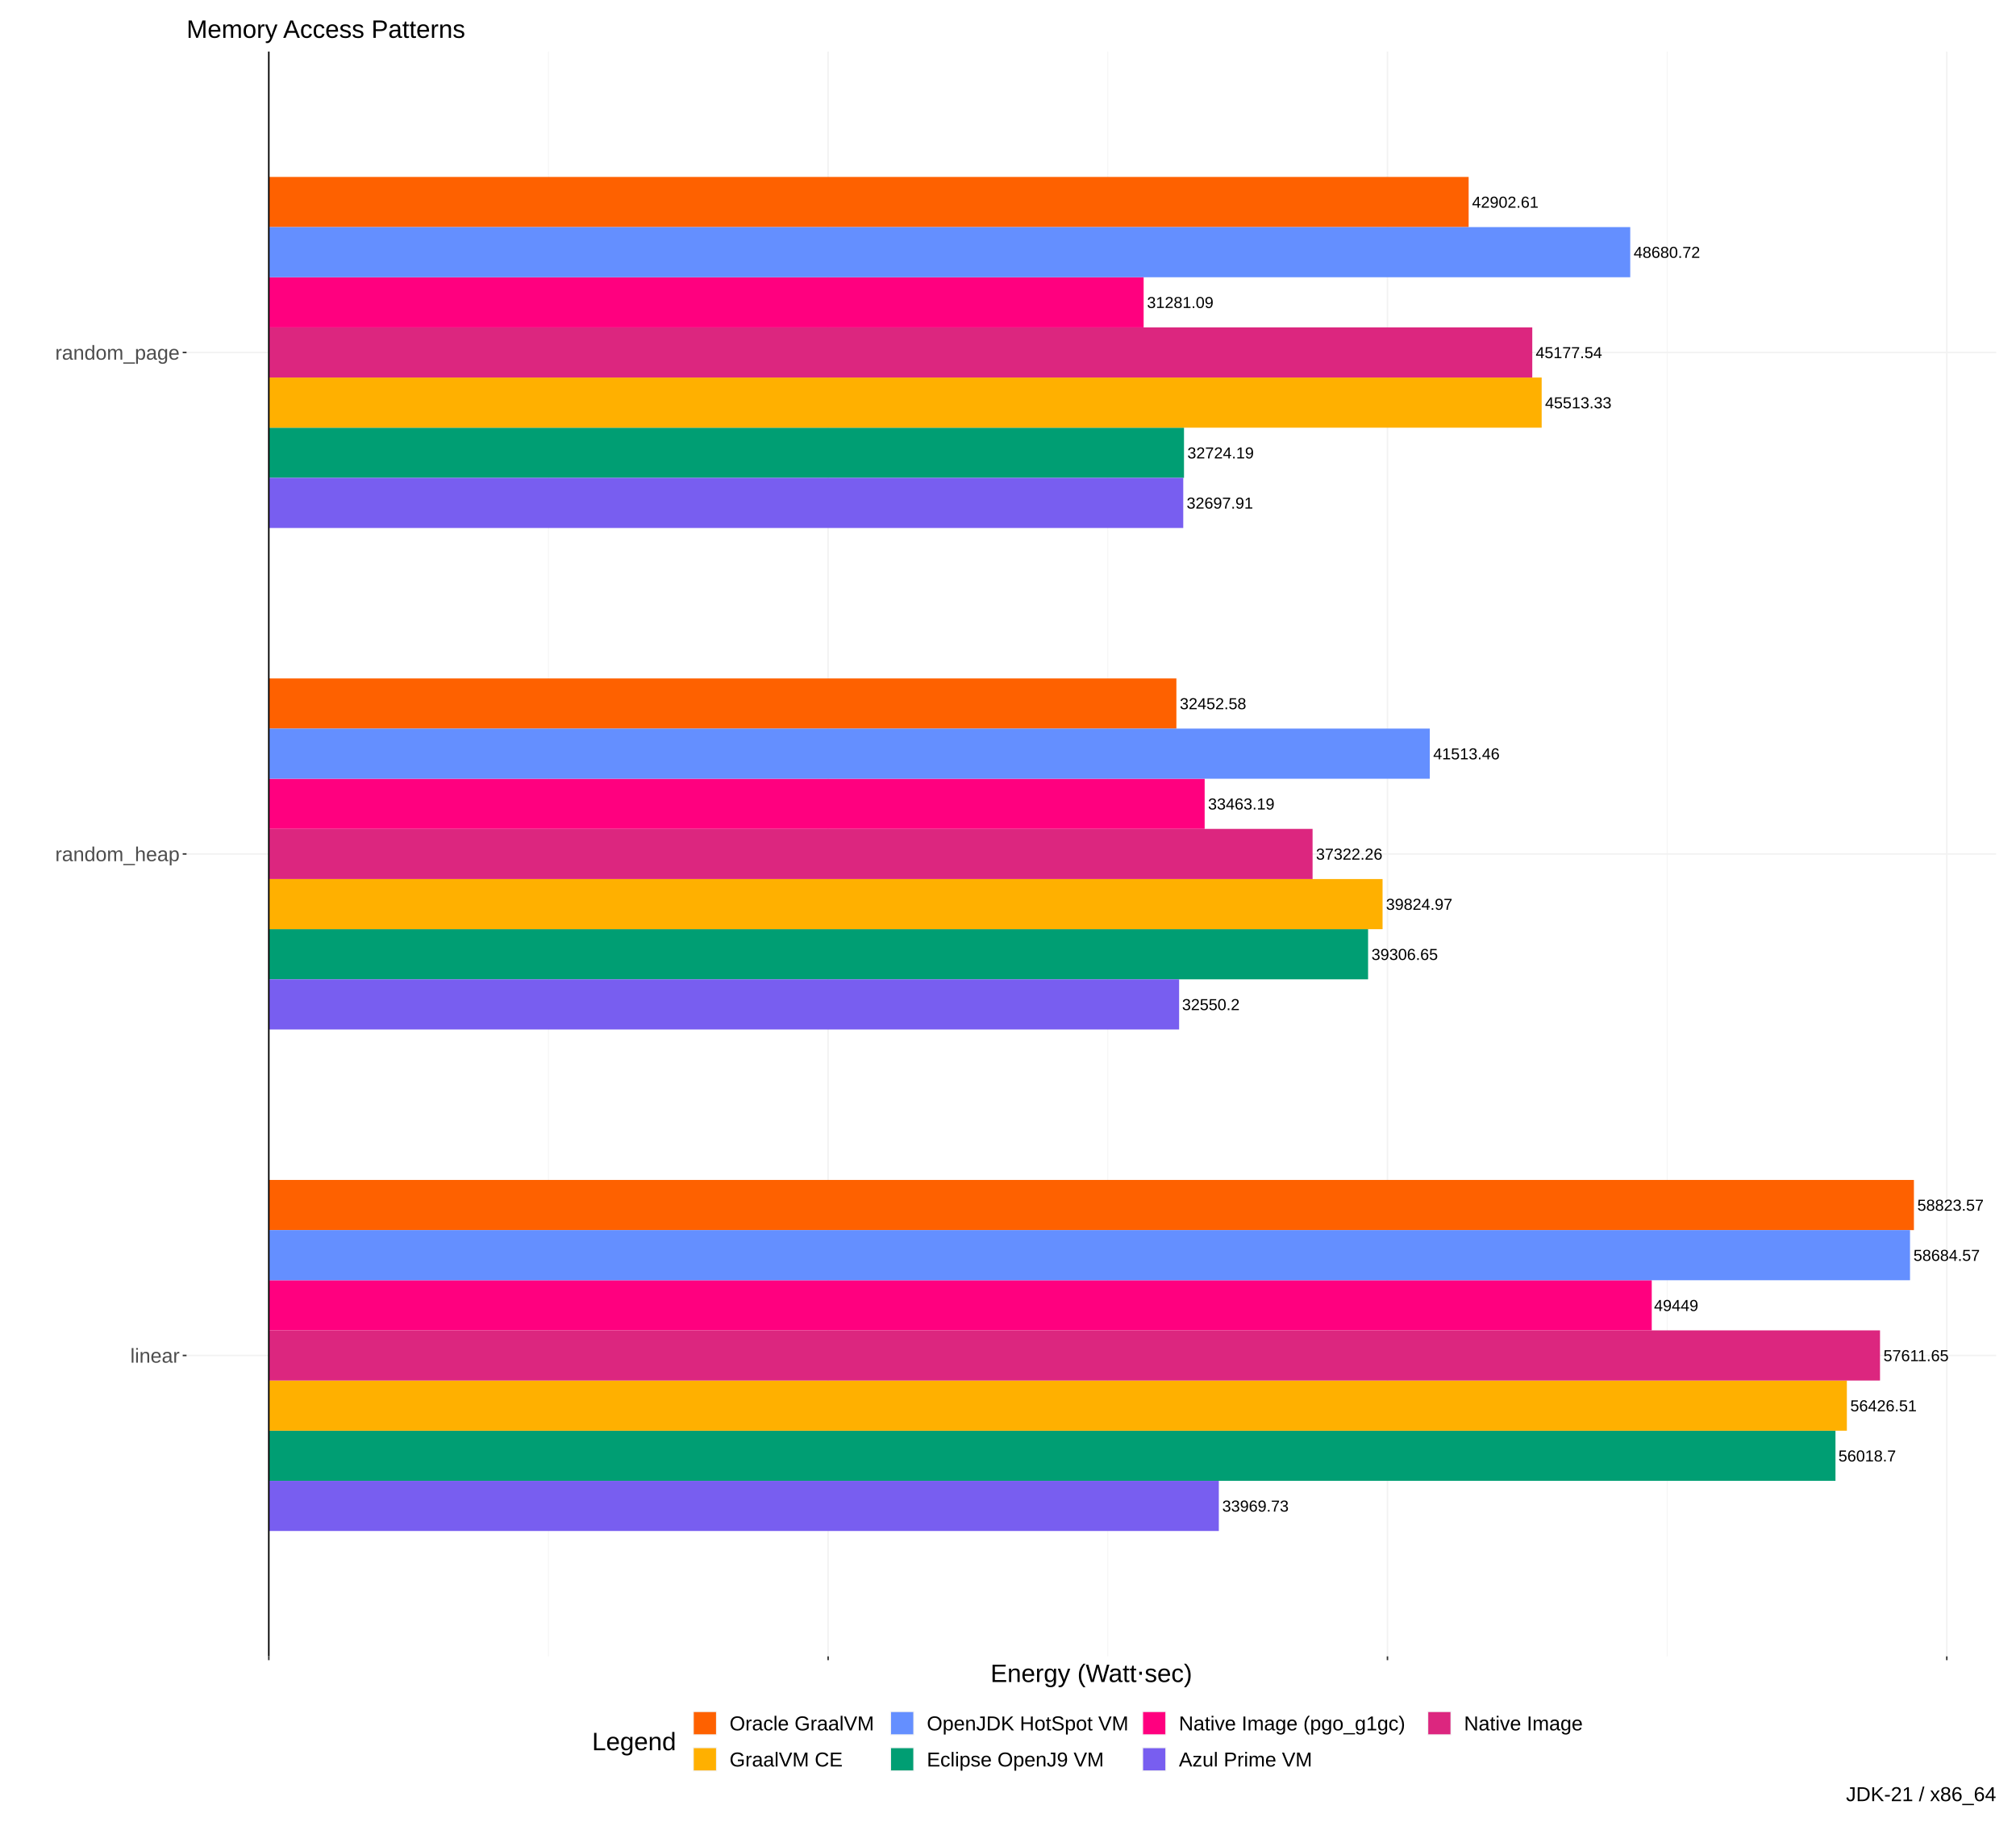
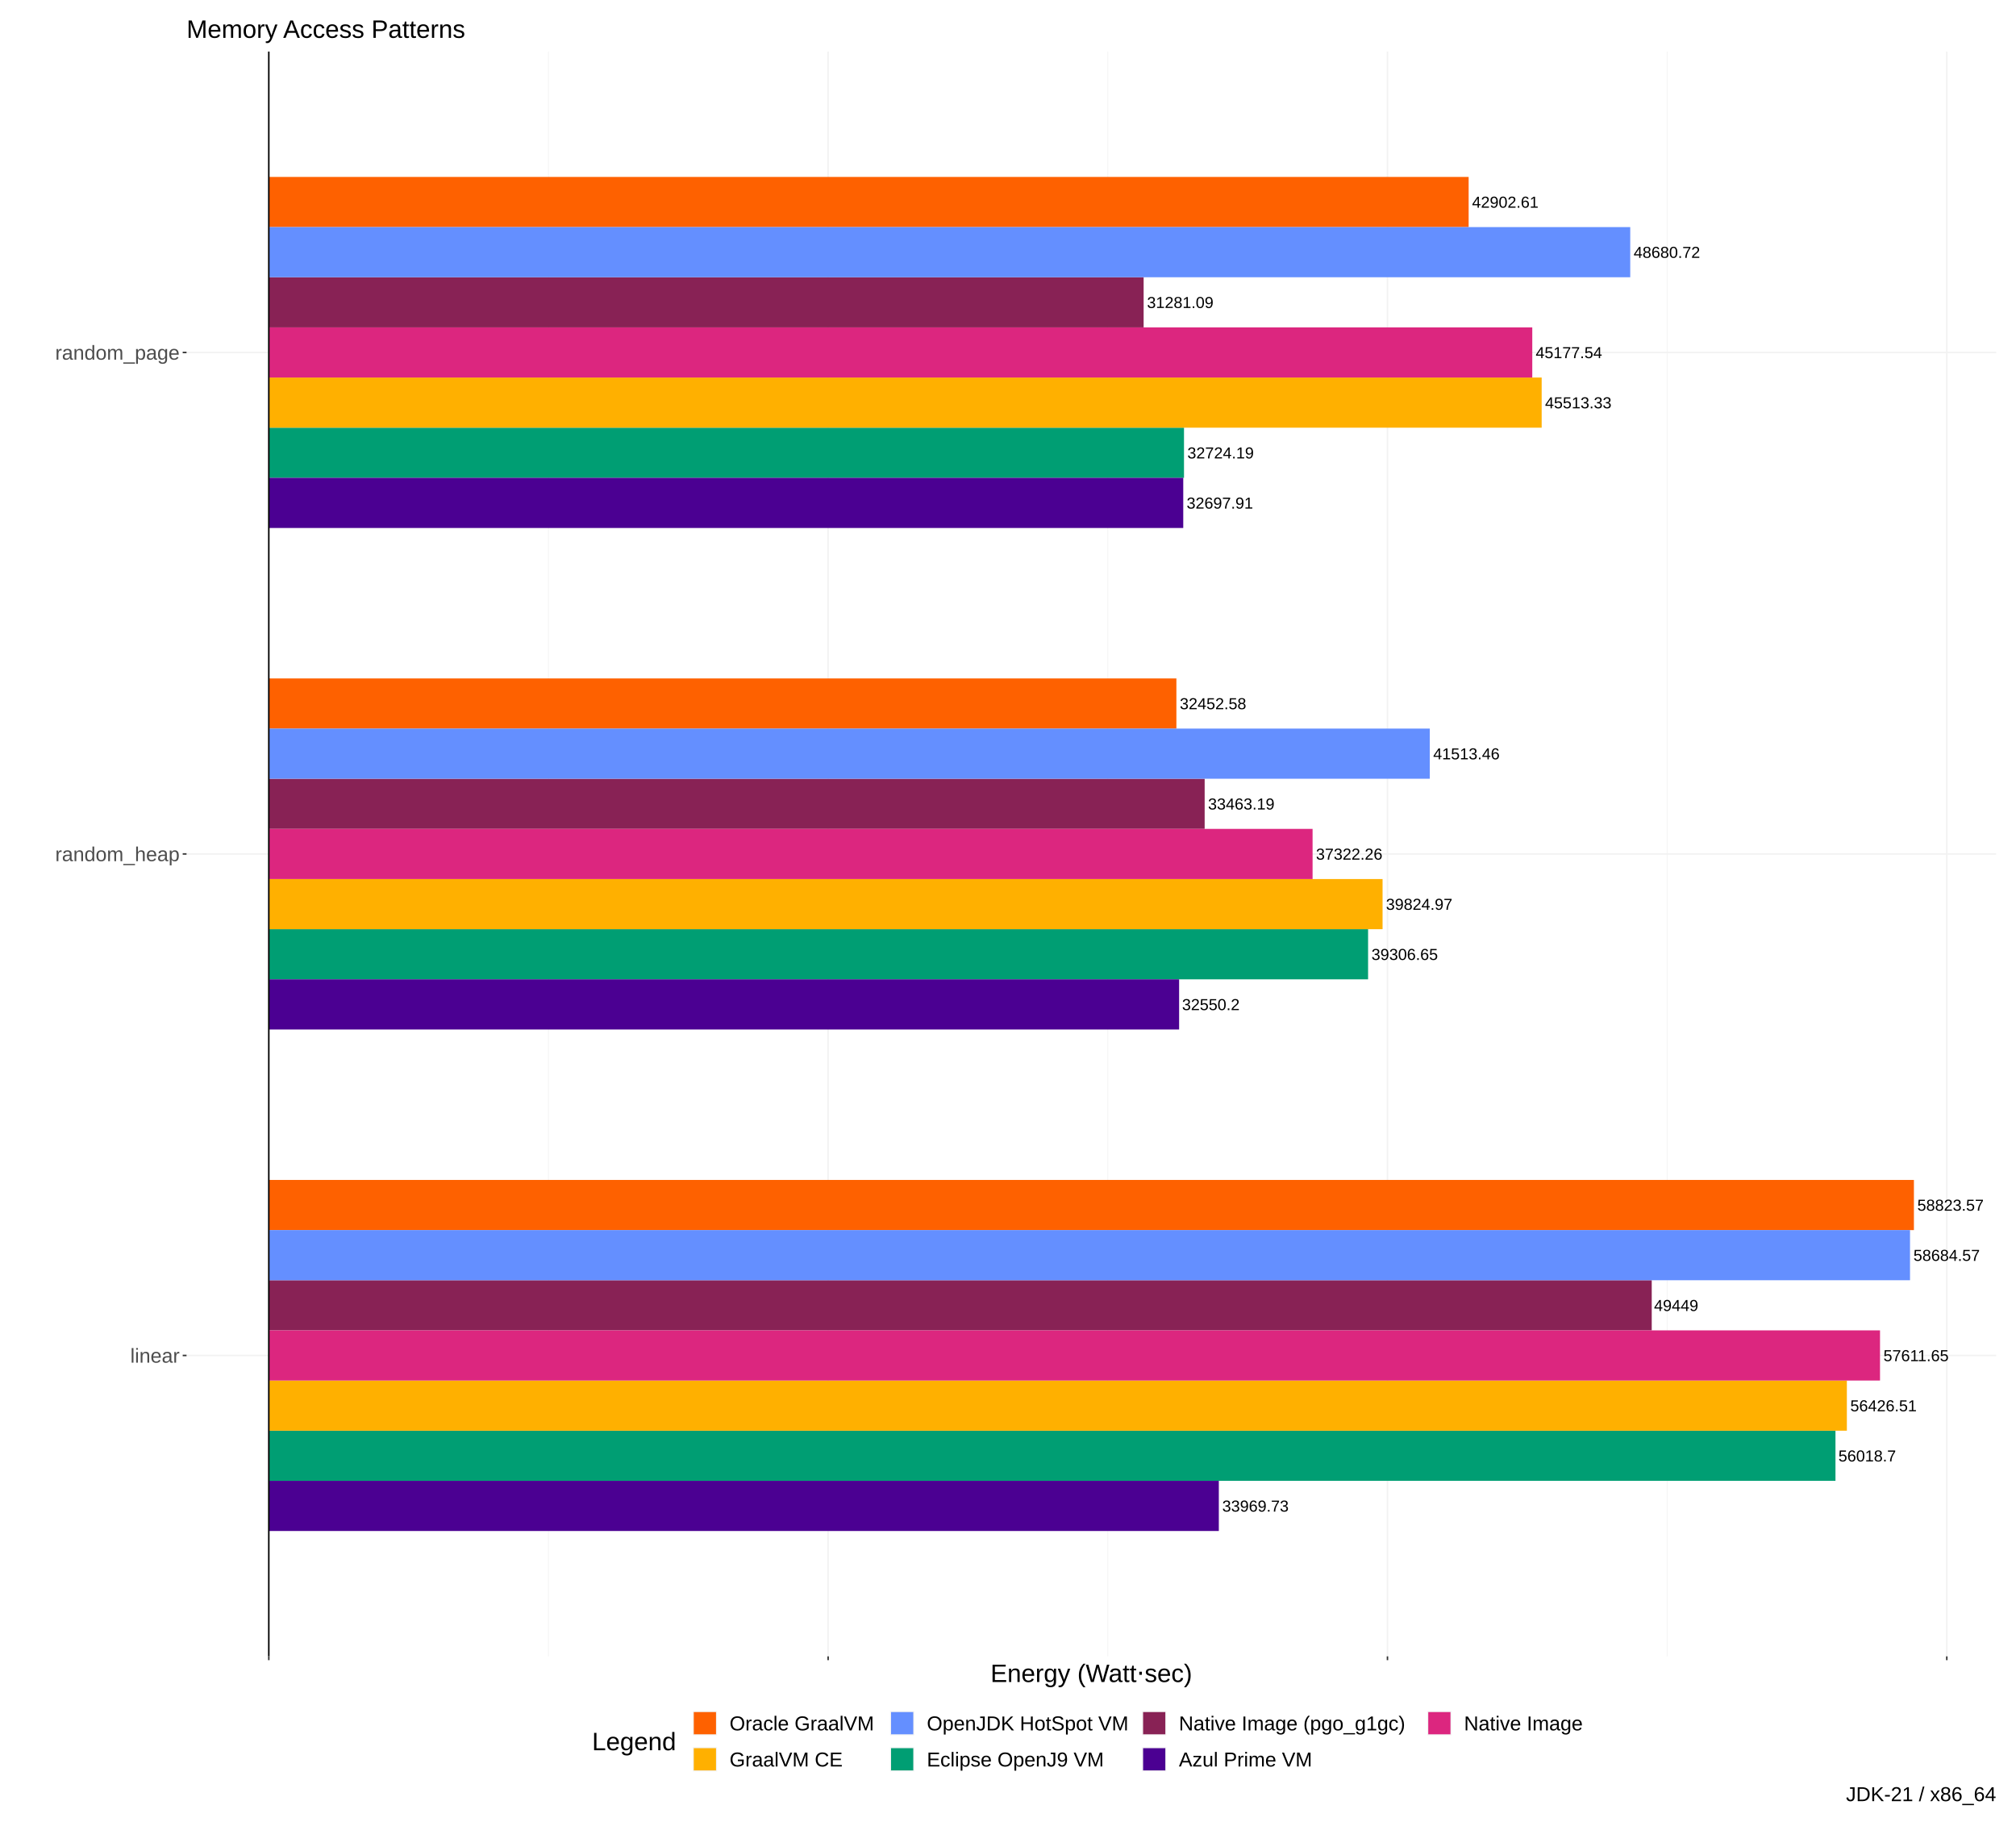
<svg xmlns="http://www.w3.org/2000/svg" class="svglite" width="1440.00pt" height="1303.94pt" viewBox="0 0 1440.00 1303.94">
  <defs>
    <style type="text/css">
    .svglite line, .svglite polyline, .svglite polygon, .svglite path, .svglite rect, .svglite circle {
      fill: none;
      stroke: #000000;
      stroke-linecap: round;
      stroke-linejoin: round;
      stroke-miterlimit: 10.00;
    }
    .svglite text {
      white-space: pre;
    }
  </style>
  </defs>
  <rect width="100%" height="100%" style="stroke: none; fill: #FFFFFF;" />
  <defs>
    <clipPath id="cpMC4wMHwxNDQwLjAwfDAuMDB8MTMwMy45NA==">
      <rect x="0.00" y="0.00" width="1440.00" height="1303.94" />
    </clipPath>
  </defs>
  <g clip-path="url(#cpMC4wMHwxNDQwLjAwfDAuMDB8MTMwMy45NA==)">
    <rect x="0.00" y="0.00" width="1440.00" height="1303.94" style="stroke-width: 1.07; stroke: #FFFFFF; fill: #FFFFFF;" />
    <rect x="133.24" y="36.82" width="1292.58" height="1146.09" style="stroke-width: 1.07; stroke: none;" />
    <polyline points="391.76,1182.91 391.76,36.82 " style="stroke-width: 0.53; stroke: #F2F2F2; stroke-linecap: butt;" />
    <polyline points="791.29,1182.91 791.29,36.82 " style="stroke-width: 0.53; stroke: #F2F2F2; stroke-linecap: butt;" />
    <polyline points="1190.81,1182.91 1190.81,36.82 " style="stroke-width: 0.53; stroke: #F2F2F2; stroke-linecap: butt;" />
    <polyline points="133.24,968.02 1425.83,968.02 " style="stroke-width: 1.07; stroke: #F2F2F2; stroke-linecap: butt;" />
    <polyline points="133.24,609.87 1425.83,609.87 " style="stroke-width: 1.07; stroke: #F2F2F2; stroke-linecap: butt;" />
    <polyline points="133.24,251.72 1425.83,251.72 " style="stroke-width: 1.07; stroke: #F2F2F2; stroke-linecap: butt;" />
    <polyline points="192.00,1182.91 192.00,36.82 " style="stroke-width: 1.07; stroke: #F2F2F2; stroke-linecap: butt;" />
    <polyline points="591.52,1182.91 591.52,36.82 " style="stroke-width: 1.07; stroke: #F2F2F2; stroke-linecap: butt;" />
    <polyline points="991.05,1182.91 991.05,36.82 " style="stroke-width: 1.07; stroke: #F2F2F2; stroke-linecap: butt;" />
    <polyline points="1390.57,1182.91 1390.57,36.82 " style="stroke-width: 1.07; stroke: #F2F2F2; stroke-linecap: butt;" />
    <rect x="192.00" y="484.52" width="648.28" height="35.82" style="stroke-width: 1.07; stroke: none; stroke-linecap: butt; stroke-linejoin: miter; fill: #FE6100;" />
    <rect x="192.00" y="1021.74" width="1119.05" height="35.82" style="stroke-width: 1.07; stroke: none; stroke-linecap: butt; stroke-linejoin: miter; fill: #009E73;" />
-     <rect x="192.00" y="914.30" width="987.81" height="35.82" style="stroke-width: 1.07; stroke: none; stroke-linecap: butt; stroke-linejoin: miter; fill: #FF007F;" />
+     <rect x="192.00" y="914.30" width="987.81" height="35.82" style="stroke-width: 1.07; stroke: none; stroke-linecap: butt; stroke-linejoin: miter; fill: #882255;" />
    <rect x="192.00" y="126.36" width="857.03" height="35.82" style="stroke-width: 1.07; stroke: none; stroke-linecap: butt; stroke-linejoin: miter; fill: #FE6100;" />
    <rect x="192.00" y="305.44" width="653.71" height="35.82" style="stroke-width: 1.07; stroke: none; stroke-linecap: butt; stroke-linejoin: miter; fill: #009E73;" />
-     <rect x="192.00" y="341.25" width="653.18" height="35.82" style="stroke-width: 1.07; stroke: none; stroke-linecap: butt; stroke-linejoin: miter; fill: #785EF0;" />
+     <rect x="192.00" y="341.25" width="653.18" height="35.82" style="stroke-width: 1.07; stroke: none; stroke-linecap: butt; stroke-linejoin: miter; fill: #4B0092;" />
    <rect x="192.00" y="663.59" width="785.20" height="35.82" style="stroke-width: 1.07; stroke: none; stroke-linecap: butt; stroke-linejoin: miter; fill: #009E73;" />
-     <rect x="192.00" y="699.41" width="650.23" height="35.82" style="stroke-width: 1.07; stroke: none; stroke-linecap: butt; stroke-linejoin: miter; fill: #785EF0;" />
-     <rect x="192.00" y="1057.56" width="678.59" height="35.82" style="stroke-width: 1.07; stroke: none; stroke-linecap: butt; stroke-linejoin: miter; fill: #785EF0;" />
+     <rect x="192.00" y="699.41" width="650.23" height="35.82" style="stroke-width: 1.07; stroke: none; stroke-linecap: butt; stroke-linejoin: miter; fill: #4B0092;" />
+     <rect x="192.00" y="1057.56" width="678.59" height="35.82" style="stroke-width: 1.07; stroke: none; stroke-linecap: butt; stroke-linejoin: miter; fill: #4B0092;" />
    <rect x="192.00" y="269.62" width="909.19" height="35.82" style="stroke-width: 1.07; stroke: none; stroke-linecap: butt; stroke-linejoin: miter; fill: #FFB000;" />
    <rect x="192.00" y="985.93" width="1127.19" height="35.82" style="stroke-width: 1.07; stroke: none; stroke-linecap: butt; stroke-linejoin: miter; fill: #FFB000;" />
    <rect x="192.00" y="842.67" width="1175.08" height="35.82" style="stroke-width: 1.07; stroke: none; stroke-linecap: butt; stroke-linejoin: miter; fill: #FE6100;" />
-     <rect x="192.00" y="556.15" width="668.47" height="35.82" style="stroke-width: 1.07; stroke: none; stroke-linecap: butt; stroke-linejoin: miter; fill: #FF007F;" />
+     <rect x="192.00" y="556.15" width="668.47" height="35.82" style="stroke-width: 1.07; stroke: none; stroke-linecap: butt; stroke-linejoin: miter; fill: #882255;" />
    <rect x="192.00" y="950.11" width="1150.87" height="35.82" style="stroke-width: 1.07; stroke: none; stroke-linecap: butt; stroke-linejoin: miter; fill: #DC267F;" />
    <rect x="192.00" y="627.78" width="795.55" height="35.82" style="stroke-width: 1.07; stroke: none; stroke-linecap: butt; stroke-linejoin: miter; fill: #FFB000;" />
    <rect x="192.00" y="591.96" width="745.56" height="35.82" style="stroke-width: 1.07; stroke: none; stroke-linecap: butt; stroke-linejoin: miter; fill: #DC267F;" />
    <rect x="192.00" y="520.33" width="829.28" height="35.82" style="stroke-width: 1.07; stroke: none; stroke-linecap: butt; stroke-linejoin: miter; fill: #648FFF;" />
    <rect x="192.00" y="233.81" width="902.48" height="35.82" style="stroke-width: 1.07; stroke: none; stroke-linecap: butt; stroke-linejoin: miter; fill: #DC267F;" />
-     <rect x="192.00" y="197.99" width="624.88" height="35.82" style="stroke-width: 1.07; stroke: none; stroke-linecap: butt; stroke-linejoin: miter; fill: #FF007F;" />
+     <rect x="192.00" y="197.99" width="624.88" height="35.82" style="stroke-width: 1.07; stroke: none; stroke-linecap: butt; stroke-linejoin: miter; fill: #882255;" />
    <rect x="192.00" y="878.48" width="1172.30" height="35.82" style="stroke-width: 1.07; stroke: none; stroke-linecap: butt; stroke-linejoin: miter; fill: #648FFF;" />
    <rect x="192.00" y="162.18" width="972.46" height="35.82" style="stroke-width: 1.07; stroke: none; stroke-linecap: butt; stroke-linejoin: miter; fill: #648FFF;" />
    <text x="842.71" y="506.49" style="font-size: 11.38px; font-family: &quot;Liberation Sans&quot;;" textLength="48.61px" lengthAdjust="spacingAndGlyphs">32452.58</text>
    <text x="1313.15" y="1043.72" style="font-size: 11.38px; font-family: &quot;Liberation Sans&quot;;" textLength="42.10px" lengthAdjust="spacingAndGlyphs">56018.7</text>
    <text x="1181.43" y="936.27" style="font-size: 11.38px; font-family: &quot;Liberation Sans&quot;;" textLength="32.54px" lengthAdjust="spacingAndGlyphs">49449</text>
    <text x="1051.46" y="148.33" style="font-size: 11.38px; font-family: &quot;Liberation Sans&quot;;" textLength="48.61px" lengthAdjust="spacingAndGlyphs">42902.61</text>
    <text x="848.13" y="327.41" style="font-size: 11.38px; font-family: &quot;Liberation Sans&quot;;" textLength="48.61px" lengthAdjust="spacingAndGlyphs">32724.19</text>
    <text x="847.61" y="363.23" style="font-size: 11.38px; font-family: &quot;Liberation Sans&quot;;" textLength="48.61px" lengthAdjust="spacingAndGlyphs">32697.91</text>
    <text x="979.63" y="685.56" style="font-size: 11.38px; font-family: &quot;Liberation Sans&quot;;" textLength="48.61px" lengthAdjust="spacingAndGlyphs">39306.65</text>
    <text x="844.33" y="721.38" style="font-size: 11.38px; font-family: &quot;Liberation Sans&quot;;" textLength="42.10px" lengthAdjust="spacingAndGlyphs">32550.2</text>
    <text x="873.02" y="1079.53" style="font-size: 11.38px; font-family: &quot;Liberation Sans&quot;;" textLength="48.61px" lengthAdjust="spacingAndGlyphs">33969.73</text>
    <text x="1103.61" y="291.60" style="font-size: 11.38px; font-family: &quot;Liberation Sans&quot;;" textLength="48.61px" lengthAdjust="spacingAndGlyphs">45513.33</text>
    <text x="1321.62" y="1007.90" style="font-size: 11.38px; font-family: &quot;Liberation Sans&quot;;" textLength="48.61px" lengthAdjust="spacingAndGlyphs">56426.51</text>
    <text x="1369.50" y="864.64" style="font-size: 11.38px; font-family: &quot;Liberation Sans&quot;;" textLength="48.61px" lengthAdjust="spacingAndGlyphs">58823.57</text>
    <text x="862.90" y="578.12" style="font-size: 11.38px; font-family: &quot;Liberation Sans&quot;;" textLength="48.61px" lengthAdjust="spacingAndGlyphs">33463.19</text>
    <text x="1345.29" y="972.09" style="font-size: 11.38px; font-family: &quot;Liberation Sans&quot;;" textLength="48.61px" lengthAdjust="spacingAndGlyphs">57611.65</text>
    <text x="989.98" y="649.75" style="font-size: 11.38px; font-family: &quot;Liberation Sans&quot;;" textLength="48.61px" lengthAdjust="spacingAndGlyphs">39824.97</text>
    <text x="939.99" y="613.93" style="font-size: 11.38px; font-family: &quot;Liberation Sans&quot;;" textLength="48.61px" lengthAdjust="spacingAndGlyphs">37322.26</text>
    <text x="1023.71" y="542.30" style="font-size: 11.38px; font-family: &quot;Liberation Sans&quot;;" textLength="48.61px" lengthAdjust="spacingAndGlyphs">41513.46</text>
    <text x="1096.91" y="255.78" style="font-size: 11.38px; font-family: &quot;Liberation Sans&quot;;" textLength="48.61px" lengthAdjust="spacingAndGlyphs">45177.54</text>
    <text x="819.31" y="219.97" style="font-size: 11.38px; font-family: &quot;Liberation Sans&quot;;" textLength="48.61px" lengthAdjust="spacingAndGlyphs">31281.09</text>
    <text x="1366.73" y="900.46" style="font-size: 11.38px; font-family: &quot;Liberation Sans&quot;;" textLength="48.61px" lengthAdjust="spacingAndGlyphs">58684.57</text>
    <text x="1166.89" y="184.15" style="font-size: 11.38px; font-family: &quot;Liberation Sans&quot;;" textLength="48.61px" lengthAdjust="spacingAndGlyphs">48680.72</text>
    <line x1="192.00" y1="1182.91" x2="192.00" y2="36.82" style="stroke-width: 1.07; stroke-linecap: butt;" />
    <text x="128.31" y="973.16" text-anchor="end" style="font-size: 14.40px;fill: #4D4D4D; font-family: &quot;Liberation Sans&quot;;" textLength="38.45px" lengthAdjust="spacingAndGlyphs">linear</text>
    <text x="128.31" y="615.01" text-anchor="end" style="font-size: 14.40px;fill: #4D4D4D; font-family: &quot;Liberation Sans&quot;;" textLength="94.23px" lengthAdjust="spacingAndGlyphs">random_heap</text>
    <text x="128.31" y="256.86" text-anchor="end" style="font-size: 14.40px;fill: #4D4D4D; font-family: &quot;Liberation Sans&quot;;" textLength="94.18px" lengthAdjust="spacingAndGlyphs">random_page</text>
    <polyline points="130.50,968.02 133.24,968.02 " style="stroke-width: 1.07; stroke: #333333; stroke-linecap: butt;" />
    <polyline points="130.50,609.87 133.24,609.87 " style="stroke-width: 1.07; stroke: #333333; stroke-linecap: butt;" />
    <polyline points="130.50,251.72 133.24,251.72 " style="stroke-width: 1.07; stroke: #333333; stroke-linecap: butt;" />
    <polyline points="192.00,1185.65 192.00,1182.91 " style="stroke-width: 1.07; stroke: #333333; stroke-linecap: butt;" />
    <polyline points="591.52,1185.65 591.52,1182.91 " style="stroke-width: 1.07; stroke: #333333; stroke-linecap: butt;" />
    <polyline points="991.05,1185.65 991.05,1182.91 " style="stroke-width: 1.07; stroke: #333333; stroke-linecap: butt;" />
    <polyline points="1390.57,1185.65 1390.57,1182.91 " style="stroke-width: 1.07; stroke: #333333; stroke-linecap: butt;" />
    <text x="779.53" y="1201.24" text-anchor="middle" style="font-size: 18.00px; font-family: &quot;Liberation Sans&quot;;" textLength="152.52px" lengthAdjust="spacingAndGlyphs">Energy (Watt⋅sec)</text>
    <rect x="417.40" y="1216.52" width="724.26" height="54.02" style="stroke-width: 1.07; stroke: none; fill: #FFFFFF;" />
    <text x="422.88" y="1249.96" style="font-size: 18.00px; font-family: &quot;Liberation Sans&quot;;" textLength="63.01px" lengthAdjust="spacingAndGlyphs">Legend</text>
    <rect x="494.86" y="1222.00" width="17.28" height="17.28" style="stroke-width: 1.07; stroke: none; fill: #F2F2F2;" />
    <rect x="495.57" y="1222.71" width="15.86" height="15.86" style="stroke-width: 1.07; stroke: none; stroke-linecap: butt; stroke-linejoin: miter; fill: #FE6100;" />
    <rect x="635.76" y="1222.00" width="17.28" height="17.28" style="stroke-width: 1.07; stroke: none; fill: #F2F2F2;" />
    <rect x="636.47" y="1222.71" width="15.86" height="15.86" style="stroke-width: 1.07; stroke: none; stroke-linecap: butt; stroke-linejoin: miter; fill: #648FFF;" />
    <rect x="815.80" y="1222.00" width="17.28" height="17.28" style="stroke-width: 1.07; stroke: none; fill: #F2F2F2;" />
-     <rect x="816.51" y="1222.71" width="15.86" height="15.86" style="stroke-width: 1.07; stroke: none; stroke-linecap: butt; stroke-linejoin: miter; fill: #FF007F;" />
+     <rect x="816.51" y="1222.71" width="15.86" height="15.86" style="stroke-width: 1.07; stroke: none; stroke-linecap: butt; stroke-linejoin: miter; fill: #882255;" />
    <rect x="1019.48" y="1222.00" width="17.28" height="17.28" style="stroke-width: 1.07; stroke: none; fill: #F2F2F2;" />
    <rect x="1020.19" y="1222.71" width="15.86" height="15.86" style="stroke-width: 1.07; stroke: none; stroke-linecap: butt; stroke-linejoin: miter; fill: #DC267F;" />
    <rect x="494.86" y="1247.79" width="17.28" height="17.28" style="stroke-width: 1.07; stroke: none; fill: #F2F2F2;" />
    <rect x="495.57" y="1248.50" width="15.86" height="15.86" style="stroke-width: 1.07; stroke: none; stroke-linecap: butt; stroke-linejoin: miter; fill: #FFB000;" />
    <rect x="635.76" y="1247.79" width="17.28" height="17.28" style="stroke-width: 1.07; stroke: none; fill: #F2F2F2;" />
    <rect x="636.47" y="1248.50" width="15.86" height="15.86" style="stroke-width: 1.07; stroke: none; stroke-linecap: butt; stroke-linejoin: miter; fill: #009E73;" />
    <rect x="815.80" y="1247.79" width="17.28" height="17.28" style="stroke-width: 1.07; stroke: none; fill: #F2F2F2;" />
-     <rect x="816.51" y="1248.50" width="15.86" height="15.86" style="stroke-width: 1.07; stroke: none; stroke-linecap: butt; stroke-linejoin: miter; fill: #785EF0;" />
+     <rect x="816.51" y="1248.50" width="15.86" height="15.86" style="stroke-width: 1.07; stroke: none; stroke-linecap: butt; stroke-linejoin: miter; fill: #4B0092;" />
    <text x="521.10" y="1235.78" style="font-size: 14.40px; font-family: &quot;Liberation Sans&quot;;" textLength="105.69px" lengthAdjust="spacingAndGlyphs">Oracle GraalVM</text>
    <text x="662.01" y="1235.78" style="font-size: 14.40px; font-family: &quot;Liberation Sans&quot;;" textLength="144.83px" lengthAdjust="spacingAndGlyphs">OpenJDK HotSpot VM</text>
    <text x="842.05" y="1235.78" style="font-size: 14.40px; font-family: &quot;Liberation Sans&quot;;" textLength="168.47px" lengthAdjust="spacingAndGlyphs">Native Image (pgo_g1gc)</text>
    <text x="1045.72" y="1235.78" style="font-size: 14.40px; font-family: &quot;Liberation Sans&quot;;" textLength="90.46px" lengthAdjust="spacingAndGlyphs">Native Image</text>
    <text x="521.10" y="1261.57" style="font-size: 14.40px; font-family: &quot;Liberation Sans&quot;;" textLength="78.80px" lengthAdjust="spacingAndGlyphs">GraalVM CE</text>
    <text x="662.01" y="1261.57" style="font-size: 14.40px; font-family: &quot;Liberation Sans&quot;;" textLength="124.62px" lengthAdjust="spacingAndGlyphs">Eclipse OpenJ9 VM</text>
    <text x="842.05" y="1261.57" style="font-size: 14.40px; font-family: &quot;Liberation Sans&quot;;" textLength="97.67px" lengthAdjust="spacingAndGlyphs">Azul Prime VM</text>
    <text x="133.24" y="27.03" style="font-size: 18.00px; font-family: &quot;Liberation Sans&quot;;" textLength="207.71px" lengthAdjust="spacingAndGlyphs">Memory Access Patterns</text>
    <text x="1425.83" y="1286.31" text-anchor="end" style="font-size: 14.40px; font-family: &quot;Liberation Sans&quot;;" textLength="104.20px" lengthAdjust="spacingAndGlyphs">JDK-21 / x86_64</text>
  </g>
</svg>
